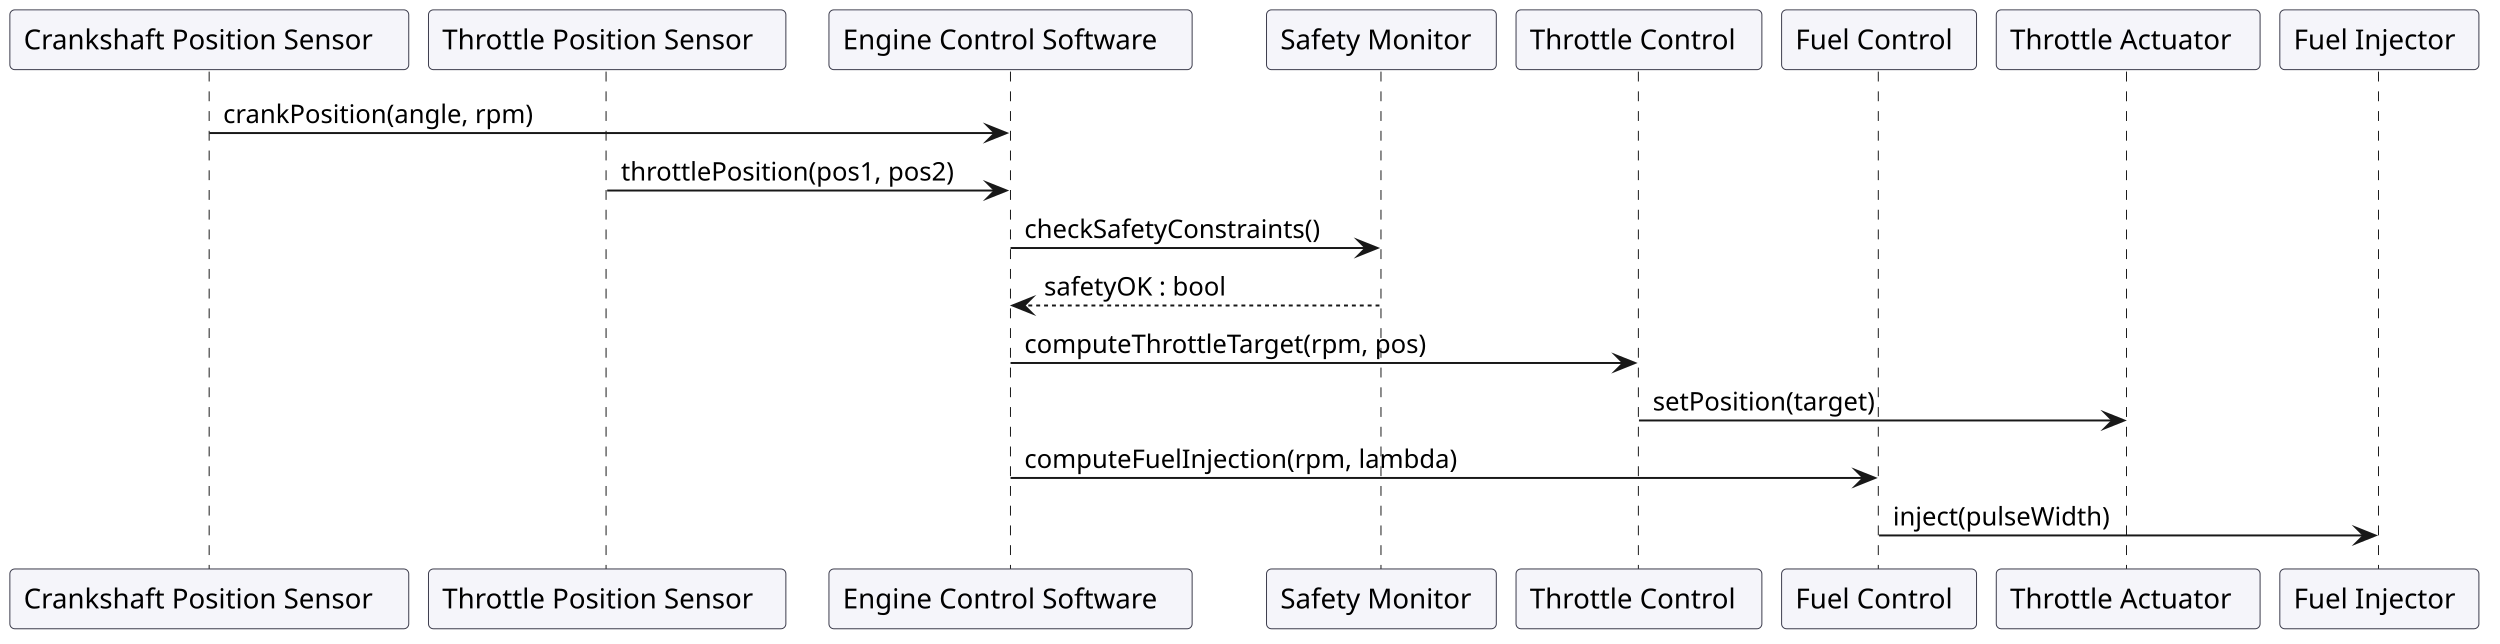
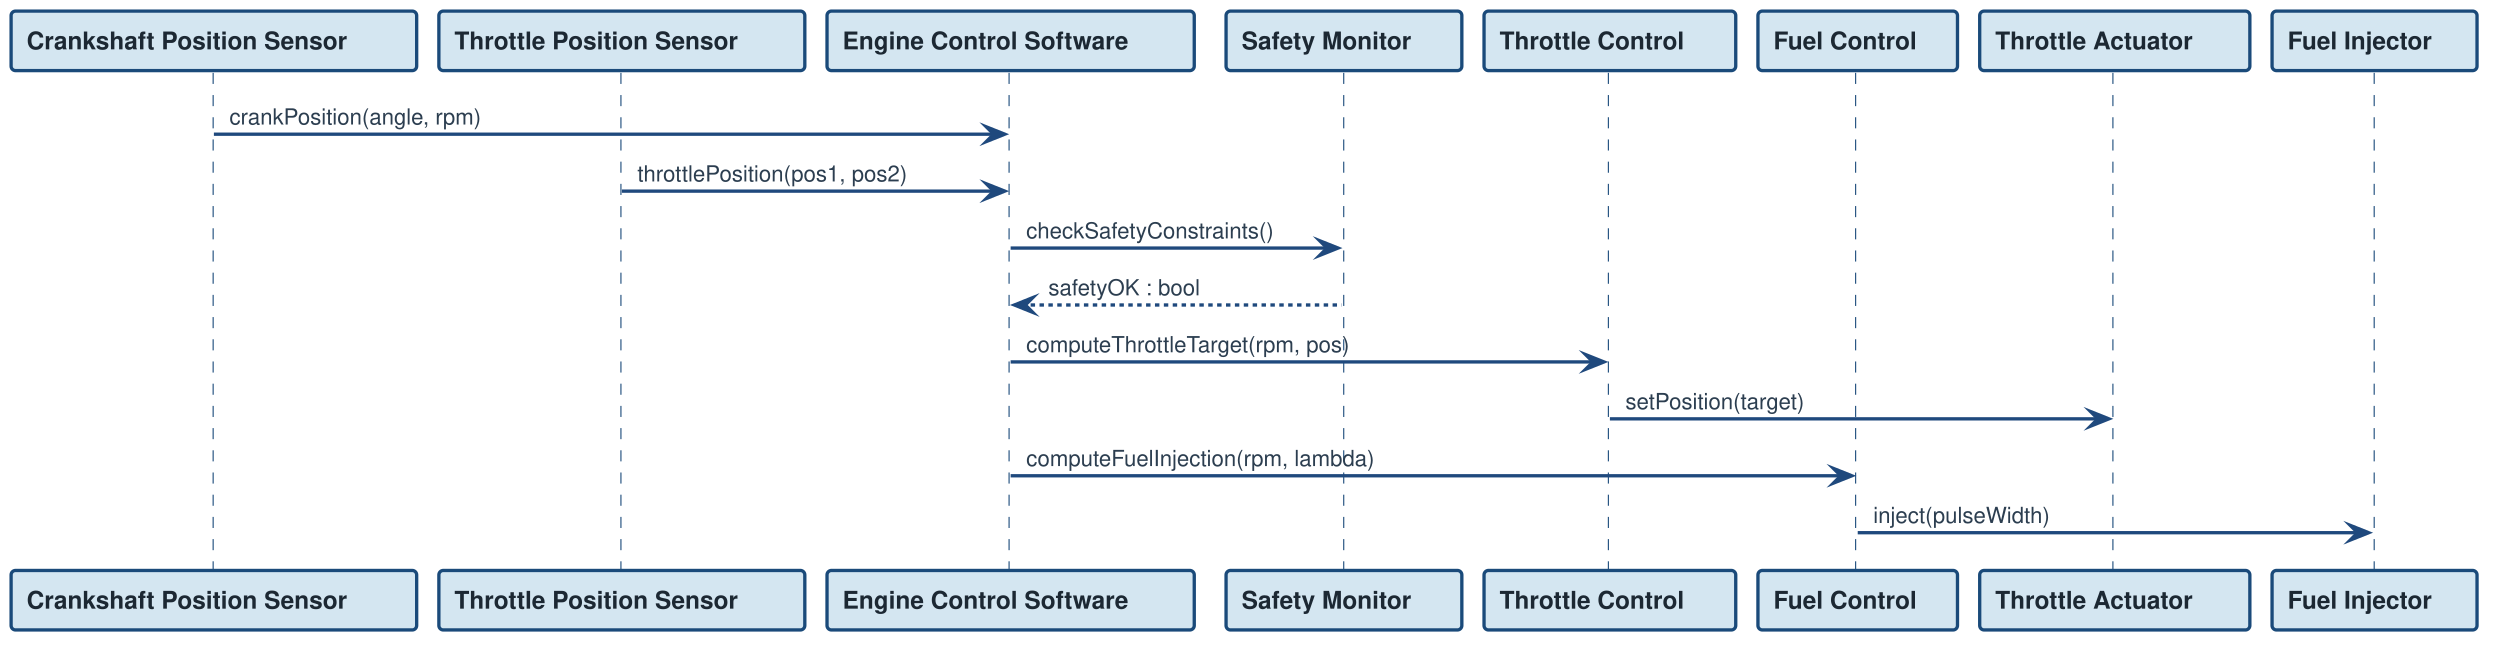
- <svg xmlns="http://www.w3.org/2000/svg" xmlns:xlink="http://www.w3.org/1999/xlink" contentStyleType="text/css" data-diagram-type="SEQUENCE" height="326px" preserveAspectRatio="none" style="width:1267px;height:326px;background:#FFFFFF;" version="1.1" viewBox="0 0 1267 326" width="1267px" zoomAndPan="magnify">
+ <svg xmlns="http://www.w3.org/2000/svg" xmlns:xlink="http://www.w3.org/1999/xlink" contentStyleType="text/css" data-diagram-type="SEQUENCE" height="291px" preserveAspectRatio="none" style="width:1126px;height:291px;background:#FFFFFF;" version="1.1" viewBox="0 0 1126 291" width="1126px" zoomAndPan="magnify">
  <defs />
  <g>
-     <g class="participant-lifeline" data-entity-uid="part1" data-qualified-name="p_cps" data-source-line="6" id="part1-lifeline">
+     <g class="participant-lifeline" data-entity-uid="part1" data-qualified-name="p_cps" data-source-line="3" id="part1-lifeline">
      <g>
-         <rect fill="#000000" fill-opacity="0" height="253.062" width="8" x="102.076" y="36.297" />
-         <line style="stroke:#181818;stroke-width:0.5;stroke-dasharray:5,5;" x1="106" x2="106" y1="36.297" y2="289.359" />
+         <rect fill="#000000" fill-opacity="0" height="225.125" width="8" x="92.334" y="32.805" />
+         <line style="stroke:#1A4A7A;stroke-width:0.5;stroke-dasharray:5,5;" x1="96" x2="96" y1="32.805" y2="257.93" />
      </g>
    </g>
-     <g class="participant-lifeline" data-entity-uid="part2" data-qualified-name="p_tps" data-source-line="7" id="part2-lifeline">
+     <g class="participant-lifeline" data-entity-uid="part2" data-qualified-name="p_tps" data-source-line="4" id="part2-lifeline">
      <g>
-         <rect fill="#000000" fill-opacity="0" height="253.062" width="8" x="303.715" y="36.297" />
-         <line style="stroke:#181818;stroke-width:0.5;stroke-dasharray:5,5;" x1="307.152" x2="307.152" y1="36.297" y2="289.359" />
+         <rect fill="#000000" fill-opacity="0" height="225.125" width="8" x="276.079" y="32.805" />
+         <line style="stroke:#1A4A7A;stroke-width:0.5;stroke-dasharray:5,5;" x1="279.668" x2="279.668" y1="32.805" y2="257.93" />
      </g>
    </g>
-     <g class="participant-lifeline" data-entity-uid="part3" data-qualified-name="p_ecs" data-source-line="8" id="part3-lifeline">
+     <g class="participant-lifeline" data-entity-uid="part3" data-qualified-name="p_ecs" data-source-line="5" id="part3-lifeline">
      <g>
-         <rect fill="#000000" fill-opacity="0" height="253.062" width="8" x="508.141" y="36.297" />
-         <line style="stroke:#181818;stroke-width:0.5;stroke-dasharray:5,5;" x1="512.108" x2="512.108" y1="36.297" y2="289.359" />
+         <rect fill="#000000" fill-opacity="0" height="225.125" width="8" x="451.192" y="32.805" />
+         <line style="stroke:#1A4A7A;stroke-width:0.5;stroke-dasharray:5,5;" x1="454.489" x2="454.489" y1="32.805" y2="257.93" />
      </g>
    </g>
-     <g class="participant-lifeline" data-entity-uid="part4" data-qualified-name="p_sm" data-source-line="9" id="part4-lifeline">
+     <g class="participant-lifeline" data-entity-uid="part4" data-qualified-name="p_sm" data-source-line="6" id="part4-lifeline">
      <g>
-         <rect fill="#000000" fill-opacity="0" height="253.062" width="8" x="696.101" y="36.297" />
-         <line style="stroke:#181818;stroke-width:0.5;stroke-dasharray:5,5;" x1="699.875" x2="699.875" y1="36.297" y2="289.359" />
+         <rect fill="#000000" fill-opacity="0" height="225.125" width="8" x="601.315" y="32.805" />
+         <line style="stroke:#1A4A7A;stroke-width:0.5;stroke-dasharray:5,5;" x1="605.217" x2="605.217" y1="32.805" y2="257.93" />
      </g>
    </g>
-     <g class="participant-lifeline" data-entity-uid="part5" data-qualified-name="p_tc" data-source-line="10" id="part5-lifeline">
+     <g class="participant-lifeline" data-entity-uid="part5" data-qualified-name="p_tc" data-source-line="7" id="part5-lifeline">
      <g>
-         <rect fill="#000000" fill-opacity="0" height="253.062" width="8" x="826.622" y="36.297" />
-         <line style="stroke:#181818;stroke-width:0.5;stroke-dasharray:5,5;" x1="830.326" x2="830.326" y1="36.297" y2="289.359" />
+         <rect fill="#000000" fill-opacity="0" height="225.125" width="8" x="721.095" y="32.805" />
+         <line style="stroke:#1A4A7A;stroke-width:0.5;stroke-dasharray:5,5;" x1="724.412" x2="724.412" y1="32.805" y2="257.93" />
      </g>
    </g>
-     <g class="participant-lifeline" data-entity-uid="part6" data-qualified-name="p_fc" data-source-line="11" id="part6-lifeline">
+     <g class="participant-lifeline" data-entity-uid="part6" data-qualified-name="p_fc" data-source-line="8" id="part6-lifeline">
      <g>
-         <rect fill="#000000" fill-opacity="0" height="253.062" width="8" x="948.314" y="36.297" />
-         <line style="stroke:#181818;stroke-width:0.5;stroke-dasharray:5,5;" x1="951.918" x2="951.918" y1="36.297" y2="289.359" />
+         <rect fill="#000000" fill-opacity="0" height="225.125" width="8" x="832.716" y="32.805" />
+         <line style="stroke:#1A4A7A;stroke-width:0.5;stroke-dasharray:5,5;" x1="835.777" x2="835.777" y1="32.805" y2="257.93" />
      </g>
    </g>
-     <g class="participant-lifeline" data-entity-uid="part7" data-qualified-name="p_ta" data-source-line="12" id="part7-lifeline">
+     <g class="participant-lifeline" data-entity-uid="part7" data-qualified-name="p_ta" data-source-line="9" id="part7-lifeline">
      <g>
-         <rect fill="#000000" fill-opacity="0" height="253.062" width="8" x="1074.562" y="36.297" />
-         <line style="stroke:#181818;stroke-width:0.5;stroke-dasharray:5,5;" x1="1077.71" x2="1077.71" y1="36.297" y2="289.359" />
+         <rect fill="#000000" fill-opacity="0" height="225.125" width="8" x="948.495" y="32.805" />
+         <line style="stroke:#1A4A7A;stroke-width:0.5;stroke-dasharray:5,5;" x1="951.655" x2="951.655" y1="32.805" y2="257.93" />
      </g>
    </g>
-     <g class="participant-lifeline" data-entity-uid="part8" data-qualified-name="p_fi" data-source-line="13" id="part8-lifeline">
+     <g class="participant-lifeline" data-entity-uid="part8" data-qualified-name="p_fi" data-source-line="10" id="part8-lifeline">
      <g>
-         <rect fill="#000000" fill-opacity="0" height="253.062" width="8" x="1201.86" y="36.297" />
-         <line style="stroke:#181818;stroke-width:0.5;stroke-dasharray:5,5;" x1="1205.415" x2="1205.415" y1="36.297" y2="289.359" />
+         <rect fill="#000000" fill-opacity="0" height="225.125" width="8" x="1065.495" y="32.805" />
+         <line style="stroke:#1A4A7A;stroke-width:0.5;stroke-dasharray:5,5;" x1="1069.334" x2="1069.334" y1="32.805" y2="257.93" />
      </g>
    </g>
-     <g class="participant participant-head" data-entity-uid="part1" data-qualified-name="p_cps" data-source-line="6" id="part1-head">
+     <g class="participant participant-head" data-entity-uid="part1" data-qualified-name="p_cps" data-source-line="3" id="part1-head">
      <a href="https://github.com/sjames/syscribe/blob/main/model_auto/System/Sensors/CrankshaftPositionSensor.md" target="_top" title="https://github.com/sjames/syscribe/blob/main/model_auto/System/Sensors/CrankshaftPositionSensor.md" xlink:actuate="onRequest" xlink:href="https://github.com/sjames/syscribe/blob/main/model_auto/System/Sensors/CrankshaftPositionSensor.md" xlink:show="new" xlink:title="https://github.com/sjames/syscribe/blob/main/model_auto/System/Sensors/CrankshaftPositionSensor.md" xlink:type="simple">
-         <rect fill="#F5F5FA" height="30.297" rx="2.5" ry="2.5" style="stroke:#3A3A4A;stroke-width:0.5;" width="202.152" x="5" y="5" />
-         <text fill="#000000" font-family="sans-serif" font-size="14" lengthAdjust="spacing" textLength="188.152" x="12" y="24.995">Crankshaft Position Sensor</text>
+         <rect fill="#D4E6F1" height="26.805" rx="2" ry="2" style="stroke:#1A4A7A;stroke-width:1.5;" width="182.668" x="5" y="5" />
+         <text fill="#1C2833" font-family="'Helvetica Neue, Helvetica, Arial, sans-serif'" font-size="11" font-weight="700" lengthAdjust="spacing" textLength="168.668" x="12" y="22.21">Crankshaft Position Sensor</text>
      </a>
    </g>
-     <g class="participant participant-tail" data-entity-uid="part1" data-qualified-name="p_cps" data-source-line="6" id="part1-tail">
+     <g class="participant participant-tail" data-entity-uid="part1" data-qualified-name="p_cps" data-source-line="3" id="part1-tail">
      <a href="https://github.com/sjames/syscribe/blob/main/model_auto/System/Sensors/CrankshaftPositionSensor.md" target="_top" title="https://github.com/sjames/syscribe/blob/main/model_auto/System/Sensors/CrankshaftPositionSensor.md" xlink:actuate="onRequest" xlink:href="https://github.com/sjames/syscribe/blob/main/model_auto/System/Sensors/CrankshaftPositionSensor.md" xlink:show="new" xlink:title="https://github.com/sjames/syscribe/blob/main/model_auto/System/Sensors/CrankshaftPositionSensor.md" xlink:type="simple">
-         <rect fill="#F5F5FA" height="30.297" rx="2.5" ry="2.5" style="stroke:#3A3A4A;stroke-width:0.5;" width="202.152" x="5" y="288.359" />
-         <text fill="#000000" font-family="sans-serif" font-size="14" lengthAdjust="spacing" textLength="188.152" x="12" y="308.354">Crankshaft Position Sensor</text>
+         <rect fill="#D4E6F1" height="26.805" rx="2" ry="2" style="stroke:#1A4A7A;stroke-width:1.5;" width="182.668" x="5" y="256.93" />
+         <text fill="#1C2833" font-family="'Helvetica Neue, Helvetica, Arial, sans-serif'" font-size="11" font-weight="700" lengthAdjust="spacing" textLength="168.668" x="12" y="274.14">Crankshaft Position Sensor</text>
      </a>
    </g>
-     <g class="participant participant-head" data-entity-uid="part2" data-qualified-name="p_tps" data-source-line="7" id="part2-head">
+     <g class="participant participant-head" data-entity-uid="part2" data-qualified-name="p_tps" data-source-line="4" id="part2-head">
      <a href="https://github.com/sjames/syscribe/blob/main/model_auto/System/Sensors/ThrottlePositionSensor.md" target="_top" title="https://github.com/sjames/syscribe/blob/main/model_auto/System/Sensors/ThrottlePositionSensor.md" xlink:actuate="onRequest" xlink:href="https://github.com/sjames/syscribe/blob/main/model_auto/System/Sensors/ThrottlePositionSensor.md" xlink:show="new" xlink:title="https://github.com/sjames/syscribe/blob/main/model_auto/System/Sensors/ThrottlePositionSensor.md" xlink:type="simple">
-         <rect fill="#F5F5FA" height="30.297" rx="2.5" ry="2.5" style="stroke:#3A3A4A;stroke-width:0.5;" width="181.125" x="217.152" y="5" />
-         <text fill="#000000" font-family="sans-serif" font-size="14" lengthAdjust="spacing" textLength="167.125" x="224.152" y="24.995">Throttle Position Sensor</text>
+         <rect fill="#D4E6F1" height="26.805" rx="2" ry="2" style="stroke:#1A4A7A;stroke-width:1.5;" width="164.82" x="197.668" y="5" />
+         <text fill="#1C2833" font-family="'Helvetica Neue, Helvetica, Arial, sans-serif'" font-size="11" font-weight="700" lengthAdjust="spacing" textLength="150.82" x="204.668" y="22.21">Throttle Position Sensor</text>
      </a>
    </g>
-     <g class="participant participant-tail" data-entity-uid="part2" data-qualified-name="p_tps" data-source-line="7" id="part2-tail">
+     <g class="participant participant-tail" data-entity-uid="part2" data-qualified-name="p_tps" data-source-line="4" id="part2-tail">
      <a href="https://github.com/sjames/syscribe/blob/main/model_auto/System/Sensors/ThrottlePositionSensor.md" target="_top" title="https://github.com/sjames/syscribe/blob/main/model_auto/System/Sensors/ThrottlePositionSensor.md" xlink:actuate="onRequest" xlink:href="https://github.com/sjames/syscribe/blob/main/model_auto/System/Sensors/ThrottlePositionSensor.md" xlink:show="new" xlink:title="https://github.com/sjames/syscribe/blob/main/model_auto/System/Sensors/ThrottlePositionSensor.md" xlink:type="simple">
-         <rect fill="#F5F5FA" height="30.297" rx="2.5" ry="2.5" style="stroke:#3A3A4A;stroke-width:0.5;" width="181.125" x="217.152" y="288.359" />
-         <text fill="#000000" font-family="sans-serif" font-size="14" lengthAdjust="spacing" textLength="167.125" x="224.152" y="308.354">Throttle Position Sensor</text>
+         <rect fill="#D4E6F1" height="26.805" rx="2" ry="2" style="stroke:#1A4A7A;stroke-width:1.5;" width="164.82" x="197.668" y="256.93" />
+         <text fill="#1C2833" font-family="'Helvetica Neue, Helvetica, Arial, sans-serif'" font-size="11" font-weight="700" lengthAdjust="spacing" textLength="150.82" x="204.668" y="274.14">Throttle Position Sensor</text>
      </a>
    </g>
-     <g class="participant participant-head" data-entity-uid="part3" data-qualified-name="p_ecs" data-source-line="8" id="part3-head">
+     <g class="participant participant-head" data-entity-uid="part3" data-qualified-name="p_ecs" data-source-line="5" id="part3-head">
      <a href="https://github.com/sjames/syscribe/blob/main/model_auto/System/EngineControlSoftware.md" target="_top" title="https://github.com/sjames/syscribe/blob/main/model_auto/System/EngineControlSoftware.md" xlink:actuate="onRequest" xlink:href="https://github.com/sjames/syscribe/blob/main/model_auto/System/EngineControlSoftware.md" xlink:show="new" xlink:title="https://github.com/sjames/syscribe/blob/main/model_auto/System/EngineControlSoftware.md" xlink:type="simple">
-         <rect fill="#F5F5FA" height="30.297" rx="2.5" ry="2.5" style="stroke:#3A3A4A;stroke-width:0.5;" width="184.065" x="420.108" y="5" />
-         <text fill="#000000" font-family="sans-serif" font-size="14" lengthAdjust="spacing" textLength="170.065" x="427.108" y="24.995">Engine Control Software</text>
+         <rect fill="#D4E6F1" height="26.805" rx="2" ry="2" style="stroke:#1A4A7A;stroke-width:1.5;" width="165.406" x="372.489" y="5" />
+         <text fill="#1C2833" font-family="'Helvetica Neue, Helvetica, Arial, sans-serif'" font-size="11" font-weight="700" lengthAdjust="spacing" textLength="151.406" x="379.489" y="22.21">Engine Control Software</text>
      </a>
    </g>
-     <g class="participant participant-tail" data-entity-uid="part3" data-qualified-name="p_ecs" data-source-line="8" id="part3-tail">
+     <g class="participant participant-tail" data-entity-uid="part3" data-qualified-name="p_ecs" data-source-line="5" id="part3-tail">
      <a href="https://github.com/sjames/syscribe/blob/main/model_auto/System/EngineControlSoftware.md" target="_top" title="https://github.com/sjames/syscribe/blob/main/model_auto/System/EngineControlSoftware.md" xlink:actuate="onRequest" xlink:href="https://github.com/sjames/syscribe/blob/main/model_auto/System/EngineControlSoftware.md" xlink:show="new" xlink:title="https://github.com/sjames/syscribe/blob/main/model_auto/System/EngineControlSoftware.md" xlink:type="simple">
-         <rect fill="#F5F5FA" height="30.297" rx="2.5" ry="2.5" style="stroke:#3A3A4A;stroke-width:0.5;" width="184.065" x="420.108" y="288.359" />
-         <text fill="#000000" font-family="sans-serif" font-size="14" lengthAdjust="spacing" textLength="170.065" x="427.108" y="308.354">Engine Control Software</text>
+         <rect fill="#D4E6F1" height="26.805" rx="2" ry="2" style="stroke:#1A4A7A;stroke-width:1.5;" width="165.406" x="372.489" y="256.93" />
+         <text fill="#1C2833" font-family="'Helvetica Neue, Helvetica, Arial, sans-serif'" font-size="11" font-weight="700" lengthAdjust="spacing" textLength="151.406" x="379.489" y="274.14">Engine Control Software</text>
      </a>
    </g>
-     <g class="participant participant-head" data-entity-uid="part4" data-qualified-name="p_sm" data-source-line="9" id="part4-head">
+     <g class="participant participant-head" data-entity-uid="part4" data-qualified-name="p_sm" data-source-line="6" id="part4-head">
      <a href="https://github.com/sjames/syscribe/blob/main/model_auto/System/Software/SafetyMonitor.md" target="_top" title="https://github.com/sjames/syscribe/blob/main/model_auto/System/Software/SafetyMonitor.md" xlink:actuate="onRequest" xlink:href="https://github.com/sjames/syscribe/blob/main/model_auto/System/Software/SafetyMonitor.md" xlink:show="new" xlink:title="https://github.com/sjames/syscribe/blob/main/model_auto/System/Software/SafetyMonitor.md" xlink:type="simple">
-         <rect fill="#F5F5FA" height="30.297" rx="2.5" ry="2.5" style="stroke:#3A3A4A;stroke-width:0.5;" width="116.45" x="641.875" y="5" />
-         <text fill="#000000" font-family="sans-serif" font-size="14" lengthAdjust="spacing" textLength="102.45" x="648.875" y="24.995">Safety Monitor</text>
+         <rect fill="#D4E6F1" height="26.805" rx="2" ry="2" style="stroke:#1A4A7A;stroke-width:1.5;" width="106.195" x="552.217" y="5" />
+         <text fill="#1C2833" font-family="'Helvetica Neue, Helvetica, Arial, sans-serif'" font-size="11" font-weight="700" lengthAdjust="spacing" textLength="92.195" x="559.217" y="22.21">Safety Monitor</text>
      </a>
    </g>
-     <g class="participant participant-tail" data-entity-uid="part4" data-qualified-name="p_sm" data-source-line="9" id="part4-tail">
+     <g class="participant participant-tail" data-entity-uid="part4" data-qualified-name="p_sm" data-source-line="6" id="part4-tail">
      <a href="https://github.com/sjames/syscribe/blob/main/model_auto/System/Software/SafetyMonitor.md" target="_top" title="https://github.com/sjames/syscribe/blob/main/model_auto/System/Software/SafetyMonitor.md" xlink:actuate="onRequest" xlink:href="https://github.com/sjames/syscribe/blob/main/model_auto/System/Software/SafetyMonitor.md" xlink:show="new" xlink:title="https://github.com/sjames/syscribe/blob/main/model_auto/System/Software/SafetyMonitor.md" xlink:type="simple">
-         <rect fill="#F5F5FA" height="30.297" rx="2.5" ry="2.5" style="stroke:#3A3A4A;stroke-width:0.5;" width="116.45" x="641.875" y="288.359" />
-         <text fill="#000000" font-family="sans-serif" font-size="14" lengthAdjust="spacing" textLength="102.45" x="648.875" y="308.354">Safety Monitor</text>
+         <rect fill="#D4E6F1" height="26.805" rx="2" ry="2" style="stroke:#1A4A7A;stroke-width:1.5;" width="106.195" x="552.217" y="256.93" />
+         <text fill="#1C2833" font-family="'Helvetica Neue, Helvetica, Arial, sans-serif'" font-size="11" font-weight="700" lengthAdjust="spacing" textLength="92.195" x="559.217" y="274.14">Safety Monitor</text>
      </a>
    </g>
-     <g class="participant participant-head" data-entity-uid="part5" data-qualified-name="p_tc" data-source-line="10" id="part5-head">
+     <g class="participant participant-head" data-entity-uid="part5" data-qualified-name="p_tc" data-source-line="7" id="part5-head">
      <a href="https://github.com/sjames/syscribe/blob/main/model_auto/System/Software/ThrottleControl.md" target="_top" title="https://github.com/sjames/syscribe/blob/main/model_auto/System/Software/ThrottleControl.md" xlink:actuate="onRequest" xlink:href="https://github.com/sjames/syscribe/blob/main/model_auto/System/Software/ThrottleControl.md" xlink:show="new" xlink:title="https://github.com/sjames/syscribe/blob/main/model_auto/System/Software/ThrottleControl.md" xlink:type="simple">
-         <rect fill="#F5F5FA" height="30.297" rx="2.5" ry="2.5" style="stroke:#3A3A4A;stroke-width:0.5;" width="124.592" x="768.326" y="5" />
-         <text fill="#000000" font-family="sans-serif" font-size="14" lengthAdjust="spacing" textLength="110.592" x="775.326" y="24.995">Throttle Control</text>
+         <rect fill="#D4E6F1" height="26.805" rx="2" ry="2" style="stroke:#1A4A7A;stroke-width:1.5;" width="113.365" x="668.412" y="5" />
+         <text fill="#1C2833" font-family="'Helvetica Neue, Helvetica, Arial, sans-serif'" font-size="11" font-weight="700" lengthAdjust="spacing" textLength="99.365" x="675.412" y="22.21">Throttle Control</text>
      </a>
    </g>
-     <g class="participant participant-tail" data-entity-uid="part5" data-qualified-name="p_tc" data-source-line="10" id="part5-tail">
+     <g class="participant participant-tail" data-entity-uid="part5" data-qualified-name="p_tc" data-source-line="7" id="part5-tail">
      <a href="https://github.com/sjames/syscribe/blob/main/model_auto/System/Software/ThrottleControl.md" target="_top" title="https://github.com/sjames/syscribe/blob/main/model_auto/System/Software/ThrottleControl.md" xlink:actuate="onRequest" xlink:href="https://github.com/sjames/syscribe/blob/main/model_auto/System/Software/ThrottleControl.md" xlink:show="new" xlink:title="https://github.com/sjames/syscribe/blob/main/model_auto/System/Software/ThrottleControl.md" xlink:type="simple">
-         <rect fill="#F5F5FA" height="30.297" rx="2.5" ry="2.5" style="stroke:#3A3A4A;stroke-width:0.5;" width="124.592" x="768.326" y="288.359" />
-         <text fill="#000000" font-family="sans-serif" font-size="14" lengthAdjust="spacing" textLength="110.592" x="775.326" y="308.354">Throttle Control</text>
+         <rect fill="#D4E6F1" height="26.805" rx="2" ry="2" style="stroke:#1A4A7A;stroke-width:1.5;" width="113.365" x="668.412" y="256.93" />
+         <text fill="#1C2833" font-family="'Helvetica Neue, Helvetica, Arial, sans-serif'" font-size="11" font-weight="700" lengthAdjust="spacing" textLength="99.365" x="675.412" y="274.14">Throttle Control</text>
      </a>
    </g>
-     <g class="participant participant-head" data-entity-uid="part6" data-qualified-name="p_fc" data-source-line="11" id="part6-head">
+     <g class="participant participant-head" data-entity-uid="part6" data-qualified-name="p_fc" data-source-line="8" id="part6-head">
      <a href="https://github.com/sjames/syscribe/blob/main/model_auto/System/Software/FuelControl.md" target="_top" title="https://github.com/sjames/syscribe/blob/main/model_auto/System/Software/FuelControl.md" xlink:actuate="onRequest" xlink:href="https://github.com/sjames/syscribe/blob/main/model_auto/System/Software/FuelControl.md" xlink:show="new" xlink:title="https://github.com/sjames/syscribe/blob/main/model_auto/System/Software/FuelControl.md" xlink:type="simple">
-         <rect fill="#F5F5FA" height="30.297" rx="2.5" ry="2.5" style="stroke:#3A3A4A;stroke-width:0.5;" width="98.793" x="902.918" y="5" />
-         <text fill="#000000" font-family="sans-serif" font-size="14" lengthAdjust="spacing" textLength="84.793" x="909.918" y="24.995">Fuel Control</text>
+         <rect fill="#D4E6F1" height="26.805" rx="2" ry="2" style="stroke:#1A4A7A;stroke-width:1.5;" width="89.877" x="791.777" y="5" />
+         <text fill="#1C2833" font-family="'Helvetica Neue, Helvetica, Arial, sans-serif'" font-size="11" font-weight="700" lengthAdjust="spacing" textLength="75.877" x="798.777" y="22.21">Fuel Control</text>
      </a>
    </g>
-     <g class="participant participant-tail" data-entity-uid="part6" data-qualified-name="p_fc" data-source-line="11" id="part6-tail">
+     <g class="participant participant-tail" data-entity-uid="part6" data-qualified-name="p_fc" data-source-line="8" id="part6-tail">
      <a href="https://github.com/sjames/syscribe/blob/main/model_auto/System/Software/FuelControl.md" target="_top" title="https://github.com/sjames/syscribe/blob/main/model_auto/System/Software/FuelControl.md" xlink:actuate="onRequest" xlink:href="https://github.com/sjames/syscribe/blob/main/model_auto/System/Software/FuelControl.md" xlink:show="new" xlink:title="https://github.com/sjames/syscribe/blob/main/model_auto/System/Software/FuelControl.md" xlink:type="simple">
-         <rect fill="#F5F5FA" height="30.297" rx="2.5" ry="2.5" style="stroke:#3A3A4A;stroke-width:0.5;" width="98.793" x="902.918" y="288.359" />
-         <text fill="#000000" font-family="sans-serif" font-size="14" lengthAdjust="spacing" textLength="84.793" x="909.918" y="308.354">Fuel Control</text>
+         <rect fill="#D4E6F1" height="26.805" rx="2" ry="2" style="stroke:#1A4A7A;stroke-width:1.5;" width="89.877" x="791.777" y="256.93" />
+         <text fill="#1C2833" font-family="'Helvetica Neue, Helvetica, Arial, sans-serif'" font-size="11" font-weight="700" lengthAdjust="spacing" textLength="75.877" x="798.777" y="274.14">Fuel Control</text>
      </a>
    </g>
-     <g class="participant participant-head" data-entity-uid="part7" data-qualified-name="p_ta" data-source-line="12" id="part7-head">
+     <g class="participant participant-head" data-entity-uid="part7" data-qualified-name="p_ta" data-source-line="9" id="part7-head">
      <a href="https://github.com/sjames/syscribe/blob/main/model_auto/System/Actuators/ThrottleActuator.md" target="_top" title="https://github.com/sjames/syscribe/blob/main/model_auto/System/Actuators/ThrottleActuator.md" xlink:actuate="onRequest" xlink:href="https://github.com/sjames/syscribe/blob/main/model_auto/System/Actuators/ThrottleActuator.md" xlink:show="new" xlink:title="https://github.com/sjames/syscribe/blob/main/model_auto/System/Actuators/ThrottleActuator.md" xlink:type="simple">
-         <rect fill="#F5F5FA" height="30.297" rx="2.5" ry="2.5" style="stroke:#3A3A4A;stroke-width:0.5;" width="133.704" x="1011.71" y="5" />
-         <text fill="#000000" font-family="sans-serif" font-size="14" lengthAdjust="spacing" textLength="119.704" x="1018.71" y="24.995">Throttle Actuator</text>
+         <rect fill="#D4E6F1" height="26.805" rx="2" ry="2" style="stroke:#1A4A7A;stroke-width:1.5;" width="121.68" x="891.655" y="5" />
+         <text fill="#1C2833" font-family="'Helvetica Neue, Helvetica, Arial, sans-serif'" font-size="11" font-weight="700" lengthAdjust="spacing" textLength="107.68" x="898.655" y="22.21">Throttle Actuator</text>
      </a>
    </g>
-     <g class="participant participant-tail" data-entity-uid="part7" data-qualified-name="p_ta" data-source-line="12" id="part7-tail">
+     <g class="participant participant-tail" data-entity-uid="part7" data-qualified-name="p_ta" data-source-line="9" id="part7-tail">
      <a href="https://github.com/sjames/syscribe/blob/main/model_auto/System/Actuators/ThrottleActuator.md" target="_top" title="https://github.com/sjames/syscribe/blob/main/model_auto/System/Actuators/ThrottleActuator.md" xlink:actuate="onRequest" xlink:href="https://github.com/sjames/syscribe/blob/main/model_auto/System/Actuators/ThrottleActuator.md" xlink:show="new" xlink:title="https://github.com/sjames/syscribe/blob/main/model_auto/System/Actuators/ThrottleActuator.md" xlink:type="simple">
-         <rect fill="#F5F5FA" height="30.297" rx="2.5" ry="2.5" style="stroke:#3A3A4A;stroke-width:0.5;" width="133.704" x="1011.71" y="288.359" />
-         <text fill="#000000" font-family="sans-serif" font-size="14" lengthAdjust="spacing" textLength="119.704" x="1018.71" y="308.354">Throttle Actuator</text>
+         <rect fill="#D4E6F1" height="26.805" rx="2" ry="2" style="stroke:#1A4A7A;stroke-width:1.5;" width="121.68" x="891.655" y="256.93" />
+         <text fill="#1C2833" font-family="'Helvetica Neue, Helvetica, Arial, sans-serif'" font-size="11" font-weight="700" lengthAdjust="spacing" textLength="107.68" x="898.655" y="274.14">Throttle Actuator</text>
      </a>
    </g>
-     <g class="participant participant-head" data-entity-uid="part8" data-qualified-name="p_fi" data-source-line="13" id="part8-head">
+     <g class="participant participant-head" data-entity-uid="part8" data-qualified-name="p_fi" data-source-line="10" id="part8-head">
      <a href="https://github.com/sjames/syscribe/blob/main/model_auto/System/Actuators/FuelInjector.md" target="_top" title="https://github.com/sjames/syscribe/blob/main/model_auto/System/Actuators/FuelInjector.md" xlink:actuate="onRequest" xlink:href="https://github.com/sjames/syscribe/blob/main/model_auto/System/Actuators/FuelInjector.md" xlink:show="new" xlink:title="https://github.com/sjames/syscribe/blob/main/model_auto/System/Actuators/FuelInjector.md" xlink:type="simple">
-         <rect fill="#F5F5FA" height="30.297" rx="2.5" ry="2.5" style="stroke:#3A3A4A;stroke-width:0.5;" width="100.892" x="1155.415" y="5" />
-         <text fill="#000000" font-family="sans-serif" font-size="14" lengthAdjust="spacing" textLength="86.892" x="1162.415" y="24.995">Fuel Injector</text>
+         <rect fill="#D4E6F1" height="26.805" rx="2" ry="2" style="stroke:#1A4A7A;stroke-width:1.5;" width="92.321" x="1023.335" y="5" />
+         <text fill="#1C2833" font-family="'Helvetica Neue, Helvetica, Arial, sans-serif'" font-size="11" font-weight="700" lengthAdjust="spacing" textLength="78.321" x="1030.334" y="22.21">Fuel Injector</text>
      </a>
    </g>
-     <g class="participant participant-tail" data-entity-uid="part8" data-qualified-name="p_fi" data-source-line="13" id="part8-tail">
+     <g class="participant participant-tail" data-entity-uid="part8" data-qualified-name="p_fi" data-source-line="10" id="part8-tail">
      <a href="https://github.com/sjames/syscribe/blob/main/model_auto/System/Actuators/FuelInjector.md" target="_top" title="https://github.com/sjames/syscribe/blob/main/model_auto/System/Actuators/FuelInjector.md" xlink:actuate="onRequest" xlink:href="https://github.com/sjames/syscribe/blob/main/model_auto/System/Actuators/FuelInjector.md" xlink:show="new" xlink:title="https://github.com/sjames/syscribe/blob/main/model_auto/System/Actuators/FuelInjector.md" xlink:type="simple">
-         <rect fill="#F5F5FA" height="30.297" rx="2.5" ry="2.5" style="stroke:#3A3A4A;stroke-width:0.5;" width="100.892" x="1155.415" y="288.359" />
-         <text fill="#000000" font-family="sans-serif" font-size="14" lengthAdjust="spacing" textLength="86.892" x="1162.415" y="308.354">Fuel Injector</text>
+         <rect fill="#D4E6F1" height="26.805" rx="2" ry="2" style="stroke:#1A4A7A;stroke-width:1.5;" width="92.321" x="1023.335" y="256.93" />
+         <text fill="#1C2833" font-family="'Helvetica Neue, Helvetica, Arial, sans-serif'" font-size="11" font-weight="700" lengthAdjust="spacing" textLength="78.321" x="1030.334" y="274.14">Fuel Injector</text>
      </a>
    </g>
-     <g class="message" data-entity-1="part1" data-entity-2="part3" data-source-line="15" id="msg1">
-       <polygon fill="#181818" points="500.141,63.43,510.141,67.43,500.141,71.43,504.141,67.43" style="stroke:#181818;stroke-width:1;stroke-linejoin:miter;stroke-miterlimit:10;" />
-       <line style="stroke:#181818;stroke-width:1;" x1="106.076" x2="506.141" y1="67.43" y2="67.43" />
-       <text fill="#000000" font-family="sans-serif" font-size="13" lengthAdjust="spacing" textLength="168.042" x="113.076" y="62.364">crankPosition(angle, rpm)</text>
+     <g class="message" data-entity-1="part1" data-entity-2="part3" data-source-line="12" id="msg1">
+       <polygon fill="#1F497D" points="443.192,56.445,453.192,60.445,443.192,64.445,447.192,60.445" style="stroke:#1F497D;stroke-width:1;stroke-linejoin:miter;stroke-miterlimit:10;" />
+       <line style="stroke:#1F497D;stroke-width:1.5;" x1="96.334" x2="449.192" y1="60.445" y2="60.445" />
+       <text fill="#2C3E50" font-family="'Helvetica Neue, Helvetica, Arial, sans-serif'" font-size="10" lengthAdjust="spacing" textLength="129.263" x="103.334" y="56.087">crankPosition(angle, rpm)</text>
    </g>
-     <g class="message" data-entity-1="part2" data-entity-2="part3" data-source-line="16" id="msg2">
-       <polygon fill="#181818" points="500.141,92.562,510.141,96.562,500.141,100.562,504.141,96.562" style="stroke:#181818;stroke-width:1;stroke-linejoin:miter;stroke-miterlimit:10;" />
-       <line style="stroke:#181818;stroke-width:1;" x1="307.715" x2="506.141" y1="96.562" y2="96.562" />
-       <text fill="#000000" font-family="sans-serif" font-size="13" lengthAdjust="spacing" textLength="180.426" x="314.715" y="91.497">throttlePosition(pos1, pos2)</text>
+     <g class="message" data-entity-1="part2" data-entity-2="part3" data-source-line="13" id="msg2">
+       <polygon fill="#1F497D" points="443.192,82.086,453.192,86.086,443.192,90.086,447.192,86.086" style="stroke:#1F497D;stroke-width:1;stroke-linejoin:miter;stroke-miterlimit:10;" />
+       <line style="stroke:#1F497D;stroke-width:1.5;" x1="280.079" x2="449.192" y1="86.086" y2="86.086" />
+       <text fill="#2C3E50" font-family="'Helvetica Neue, Helvetica, Arial, sans-serif'" font-size="10" lengthAdjust="spacing" textLength="138.789" x="287.079" y="81.728">throttlePosition(pos1, pos2)</text>
    </g>
-     <g class="message" data-entity-1="part3" data-entity-2="part4" data-source-line="17" id="msg3">
-       <polygon fill="#181818" points="688.101,121.695,698.101,125.695,688.101,129.695,692.101,125.695" style="stroke:#181818;stroke-width:1;stroke-linejoin:miter;stroke-miterlimit:10;" />
-       <line style="stroke:#181818;stroke-width:1;" x1="512.141" x2="694.101" y1="125.695" y2="125.695" />
-       <text fill="#000000" font-family="sans-serif" font-size="13" lengthAdjust="spacing" textLength="163.96" x="519.141" y="120.629">checkSafetyConstraints()</text>
+     <g class="message" data-entity-1="part3" data-entity-2="part4" data-source-line="14" id="msg3">
+       <polygon fill="#1F497D" points="593.315,107.727,603.315,111.727,593.315,115.727,597.315,111.727" style="stroke:#1F497D;stroke-width:1;stroke-linejoin:miter;stroke-miterlimit:10;" />
+       <line style="stroke:#1F497D;stroke-width:1.5;" x1="455.192" x2="599.315" y1="111.727" y2="111.727" />
+       <text fill="#2C3E50" font-family="'Helvetica Neue, Helvetica, Arial, sans-serif'" font-size="10" lengthAdjust="spacing" textLength="126.123" x="462.192" y="107.368">checkSafetyConstraints()</text>
    </g>
-     <g class="message" data-entity-1="part4" data-entity-2="part3" data-source-line="18" id="msg4">
-       <polygon fill="#181818" points="523.141,150.828,513.141,154.828,523.141,158.828,519.141,154.828" style="stroke:#181818;stroke-width:1;stroke-linejoin:miter;stroke-miterlimit:10;" />
-       <line style="stroke:#181818;stroke-width:1;stroke-dasharray:2,2;" x1="517.141" x2="699.101" y1="154.828" y2="154.828" />
-       <text fill="#000000" font-family="sans-serif" font-size="13" lengthAdjust="spacing" textLength="99.277" x="529.141" y="149.762">safetyOK : bool</text>
+     <g class="message" data-entity-1="part4" data-entity-2="part3" data-source-line="15" id="msg4">
+       <polygon fill="#1F497D" points="466.192,133.367,456.192,137.367,466.192,141.367,462.192,137.367" style="stroke:#1F497D;stroke-width:1;stroke-linejoin:miter;stroke-miterlimit:10;" />
+       <line style="stroke:#1F497D;stroke-width:1.5;stroke-dasharray:2,2;" x1="460.192" x2="604.315" y1="137.367" y2="137.367" />
+       <text fill="#2C3E50" font-family="'Helvetica Neue, Helvetica, Arial, sans-serif'" font-size="10" lengthAdjust="spacing" textLength="76.367" x="472.192" y="133.009">safetyOK : bool</text>
    </g>
-     <g class="message" data-entity-1="part3" data-entity-2="part5" data-source-line="19" id="msg5">
-       <polygon fill="#181818" points="818.622,179.961,828.622,183.961,818.622,187.961,822.622,183.961" style="stroke:#181818;stroke-width:1;stroke-linejoin:miter;stroke-miterlimit:10;" />
-       <line style="stroke:#181818;stroke-width:1;" x1="512.141" x2="824.622" y1="183.961" y2="183.961" />
-       <text fill="#000000" font-family="sans-serif" font-size="13" lengthAdjust="spacing" textLength="218.88" x="519.141" y="178.895">computeThrottleTarget(rpm, pos)</text>
+     <g class="message" data-entity-1="part3" data-entity-2="part5" data-source-line="16" id="msg5">
+       <polygon fill="#1F497D" points="713.095,159.008,723.095,163.008,713.095,167.008,717.095,163.008" style="stroke:#1F497D;stroke-width:1;stroke-linejoin:miter;stroke-miterlimit:10;" />
+       <line style="stroke:#1F497D;stroke-width:1.5;" x1="455.192" x2="719.095" y1="163.008" y2="163.008" />
+       <text fill="#2C3E50" font-family="'Helvetica Neue, Helvetica, Arial, sans-serif'" font-size="10" lengthAdjust="spacing" textLength="168.369" x="462.192" y="158.649">computeThrottleTarget(rpm, pos)</text>
    </g>
-     <g class="message" data-entity-1="part5" data-entity-2="part7" data-source-line="20" id="msg6">
-       <polygon fill="#181818" points="1066.562,209.094,1076.562,213.094,1066.562,217.094,1070.562,213.094" style="stroke:#181818;stroke-width:1;stroke-linejoin:miter;stroke-miterlimit:10;" />
-       <line style="stroke:#181818;stroke-width:1;" x1="830.622" x2="1072.562" y1="213.094" y2="213.094" />
-       <text fill="#000000" font-family="sans-serif" font-size="13" lengthAdjust="spacing" textLength="120.847" x="837.622" y="208.028">setPosition(target)</text>
+     <g class="message" data-entity-1="part5" data-entity-2="part7" data-source-line="17" id="msg6">
+       <polygon fill="#1F497D" points="940.495,184.648,950.495,188.648,940.495,192.648,944.495,188.648" style="stroke:#1F497D;stroke-width:1;stroke-linejoin:miter;stroke-miterlimit:10;" />
+       <line style="stroke:#1F497D;stroke-width:1.5;" x1="725.095" x2="946.495" y1="188.648" y2="188.648" />
+       <text fill="#2C3E50" font-family="'Helvetica Neue, Helvetica, Arial, sans-serif'" font-size="10" lengthAdjust="spacing" textLength="92.959" x="732.095" y="184.29">setPosition(target)</text>
    </g>
-     <g class="message" data-entity-1="part3" data-entity-2="part6" data-source-line="21" id="msg7">
-       <polygon fill="#181818" points="940.314,238.227,950.314,242.227,940.314,246.227,944.314,242.227" style="stroke:#181818;stroke-width:1;stroke-linejoin:miter;stroke-miterlimit:10;" />
-       <line style="stroke:#181818;stroke-width:1;" x1="512.141" x2="946.314" y1="242.227" y2="242.227" />
-       <text fill="#000000" font-family="sans-serif" font-size="13" lengthAdjust="spacing" textLength="233.791" x="519.141" y="237.161">computeFuelInjection(rpm, lambda)</text>
+     <g class="message" data-entity-1="part3" data-entity-2="part6" data-source-line="18" id="msg7">
+       <polygon fill="#1F497D" points="824.716,210.289,834.716,214.289,824.716,218.289,828.716,214.289" style="stroke:#1F497D;stroke-width:1;stroke-linejoin:miter;stroke-miterlimit:10;" />
+       <line style="stroke:#1F497D;stroke-width:1.5;" x1="455.192" x2="830.716" y1="214.289" y2="214.289" />
+       <text fill="#2C3E50" font-family="'Helvetica Neue, Helvetica, Arial, sans-serif'" font-size="10" lengthAdjust="spacing" textLength="179.839" x="462.192" y="209.931">computeFuelInjection(rpm, lambda)</text>
    </g>
-     <g class="message" data-entity-1="part6" data-entity-2="part8" data-source-line="22" id="msg8">
-       <polygon fill="#181818" points="1193.86,267.359,1203.86,271.359,1193.86,275.359,1197.86,271.359" style="stroke:#181818;stroke-width:1;stroke-linejoin:miter;stroke-miterlimit:10;" />
-       <line style="stroke:#181818;stroke-width:1;" x1="952.314" x2="1199.86" y1="271.359" y2="271.359" />
-       <text fill="#000000" font-family="sans-serif" font-size="13" lengthAdjust="spacing" textLength="118.777" x="959.314" y="266.293">inject(pulseWidth)</text>
+     <g class="message" data-entity-1="part6" data-entity-2="part8" data-source-line="19" id="msg8">
+       <polygon fill="#1F497D" points="1057.495,235.93,1067.495,239.93,1057.495,243.93,1061.495,239.93" style="stroke:#1F497D;stroke-width:1;stroke-linejoin:miter;stroke-miterlimit:10;" />
+       <line style="stroke:#1F497D;stroke-width:1.5;" x1="836.716" x2="1063.495" y1="239.93" y2="239.93" />
+       <text fill="#2C3E50" font-family="'Helvetica Neue, Helvetica, Arial, sans-serif'" font-size="10" lengthAdjust="spacing" textLength="91.367" x="843.716" y="235.571">inject(pulseWidth)</text>
    </g>
  </g>
</svg>
